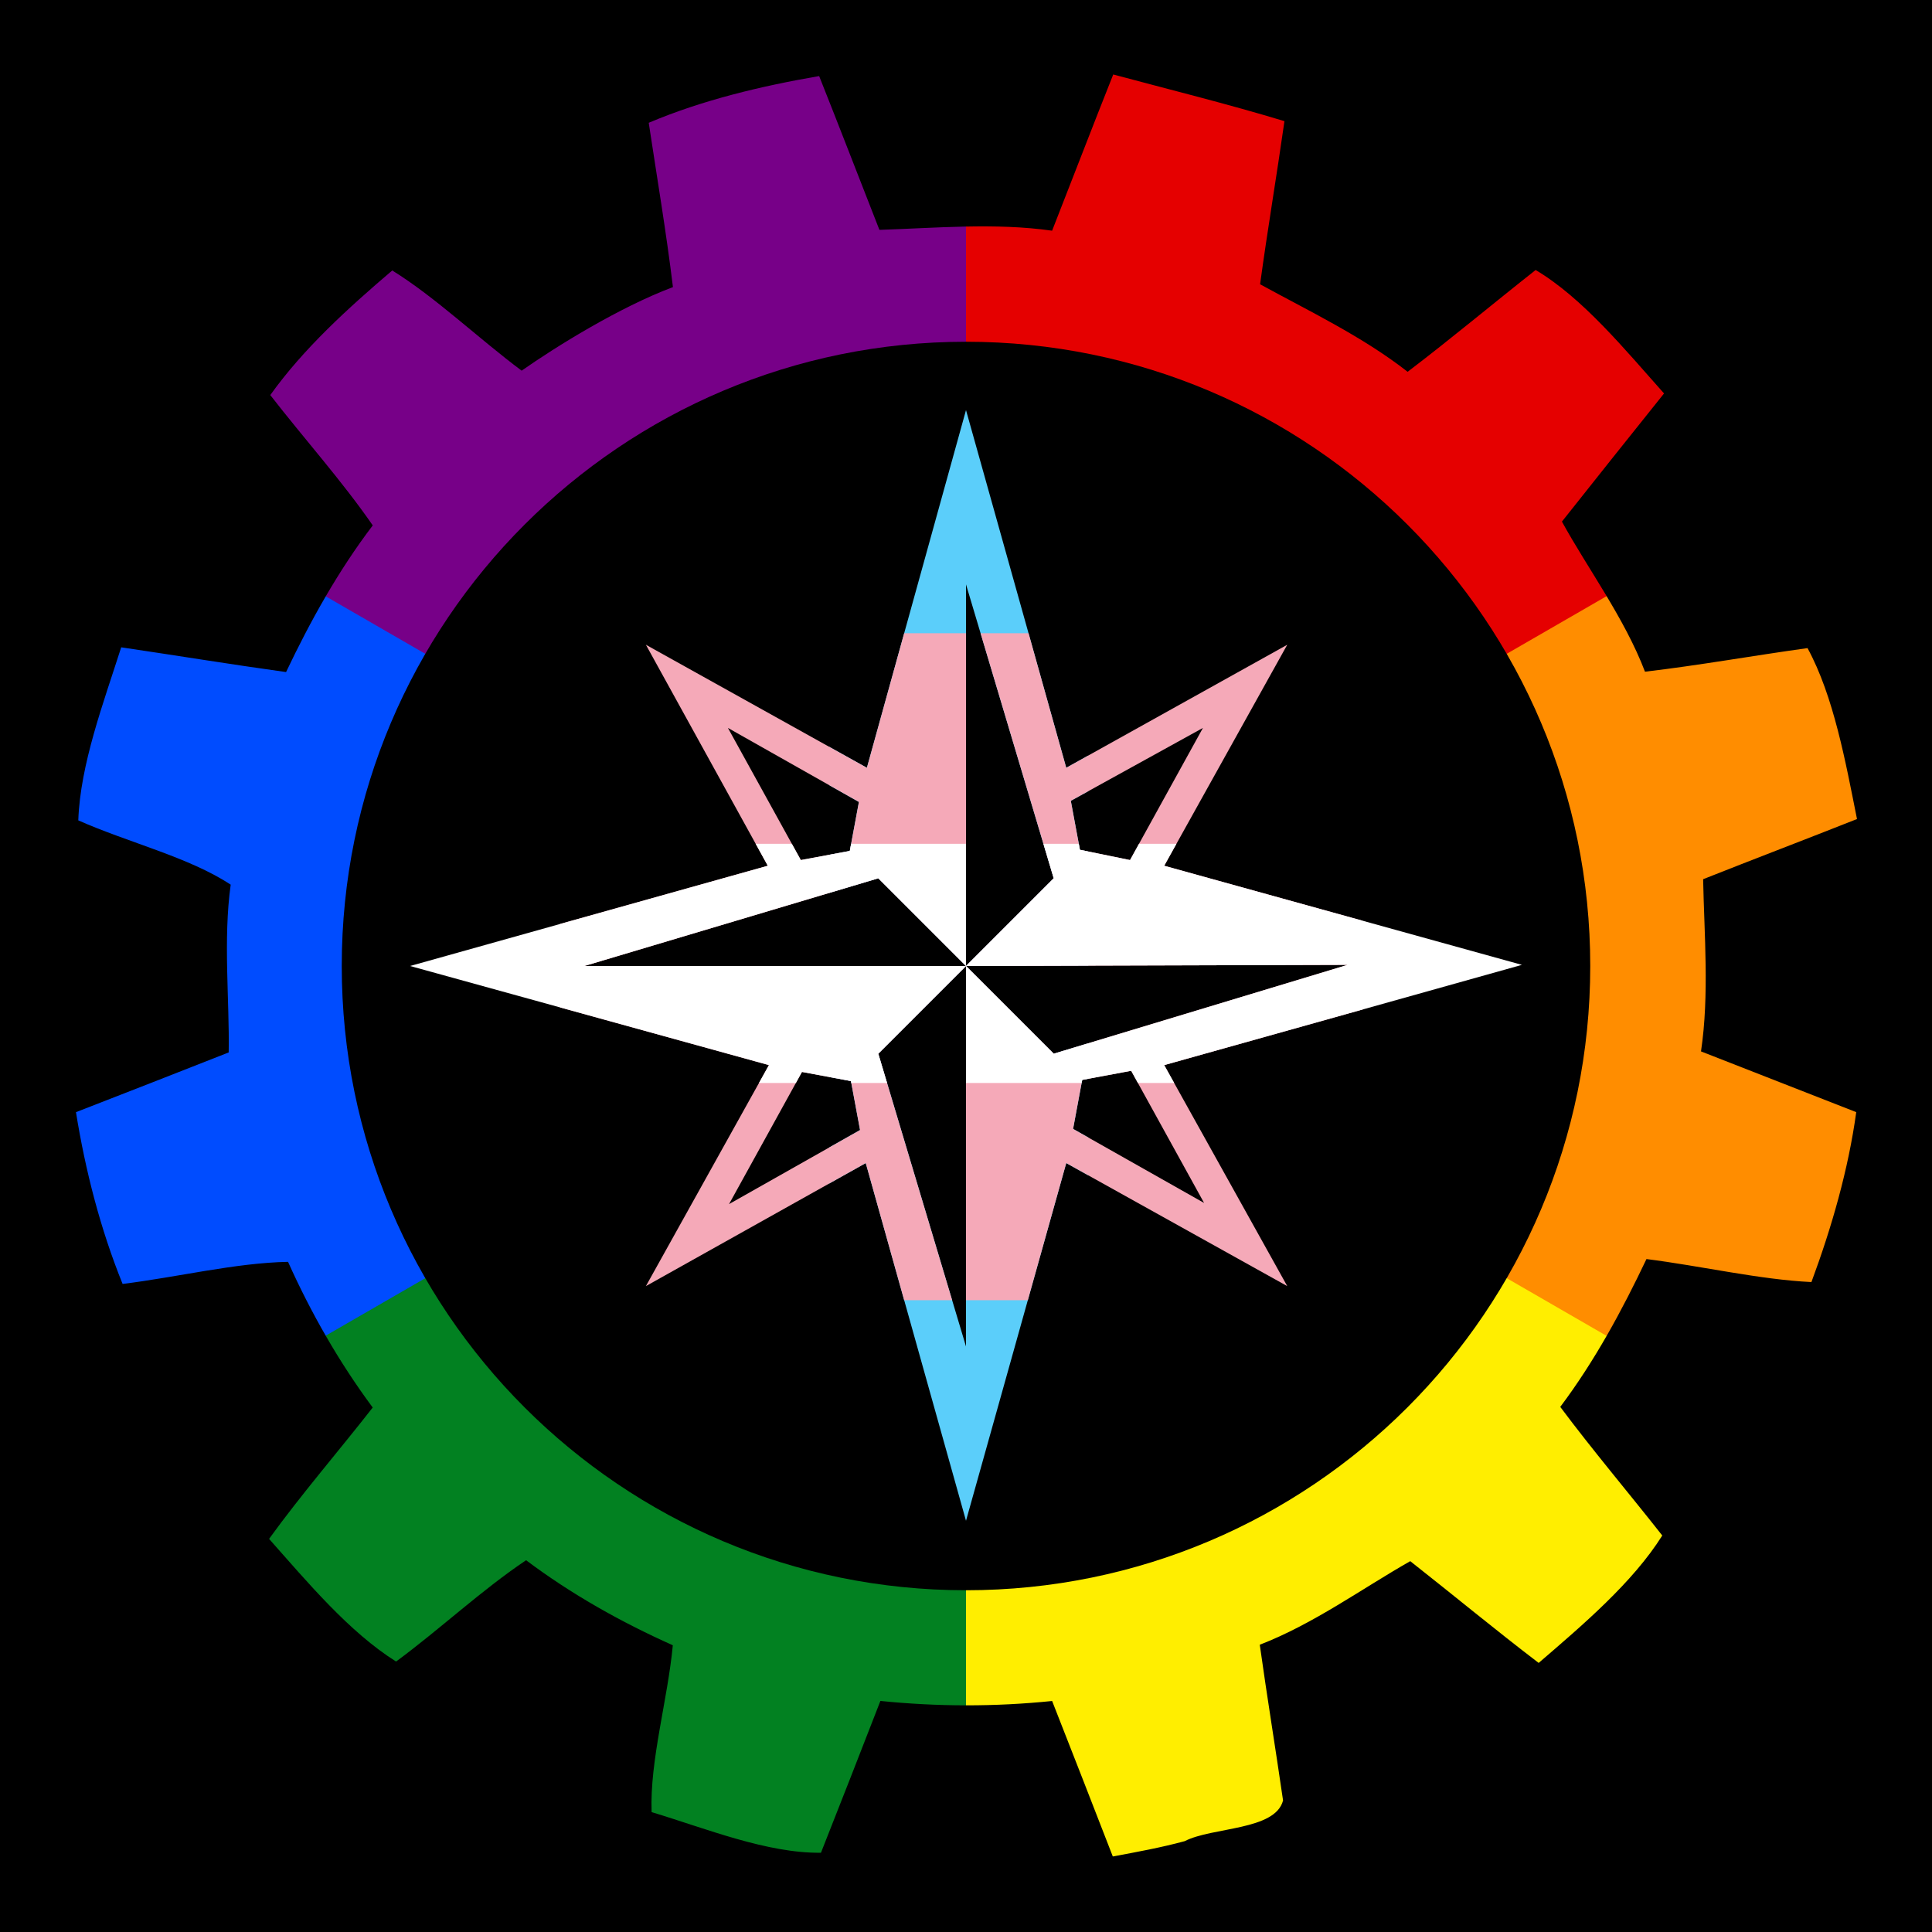
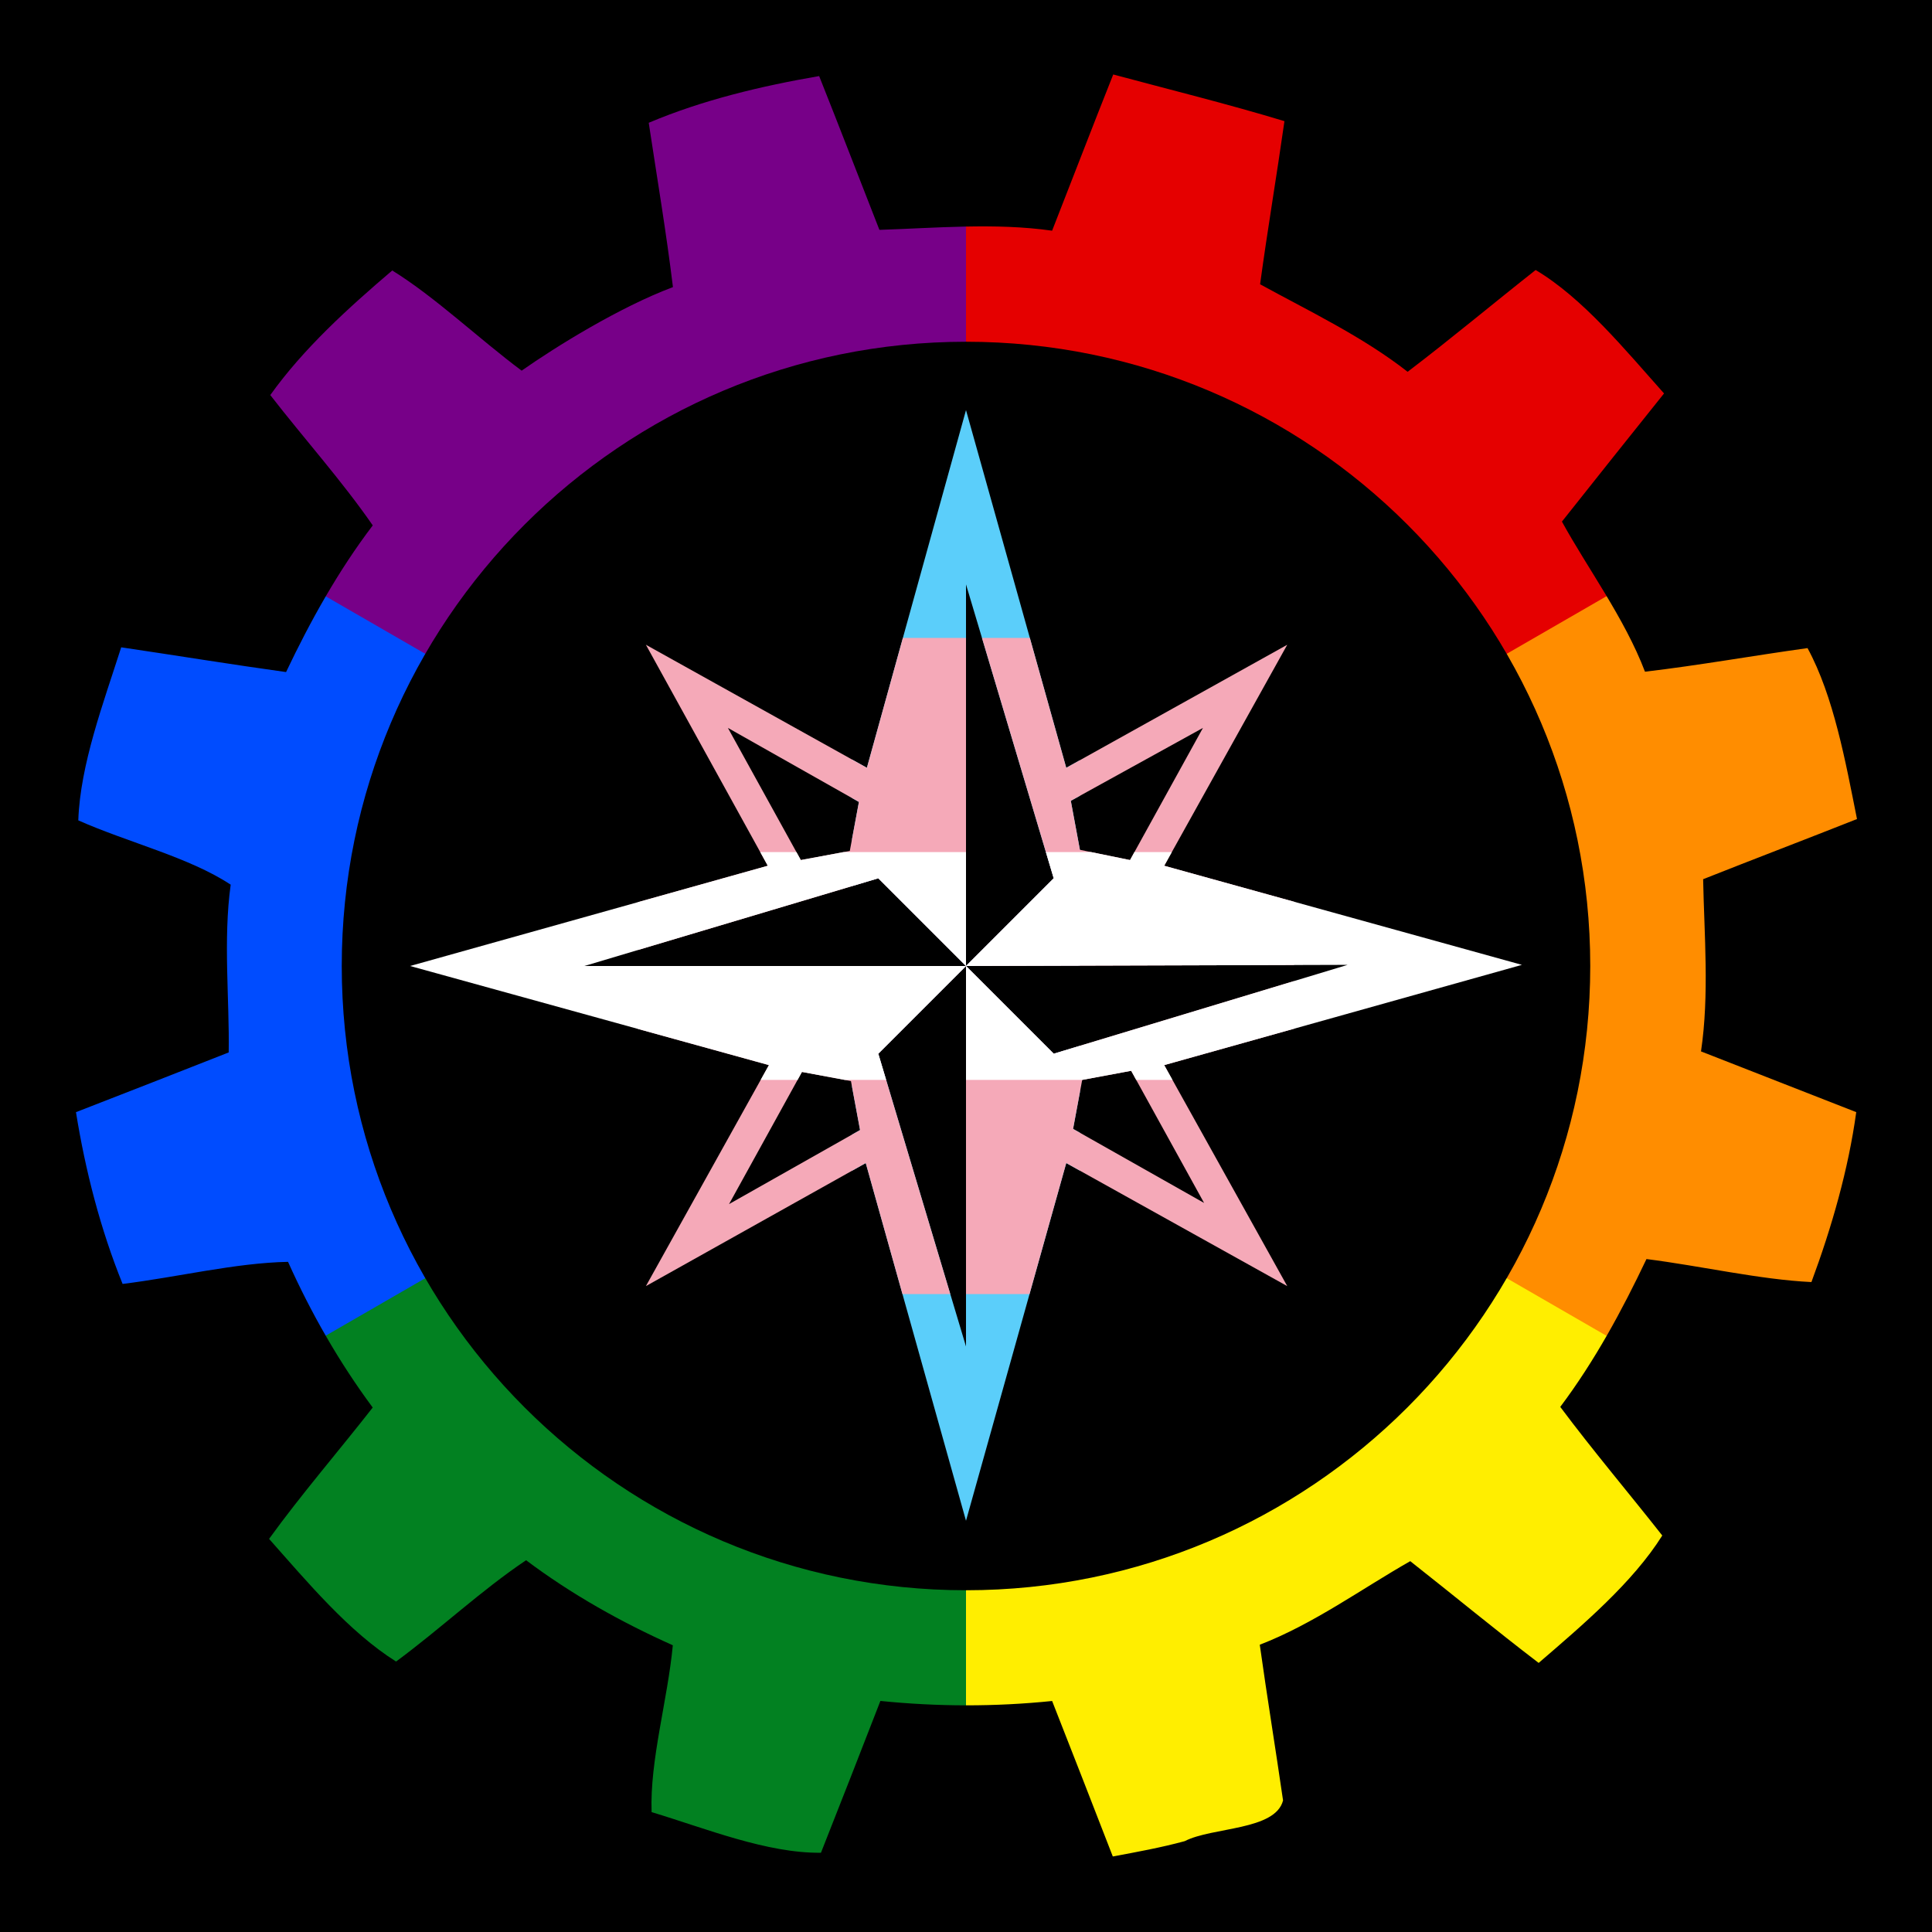
<svg xmlns="http://www.w3.org/2000/svg" width="424" height="424" version="1.1" id="svg1" xml:space="preserve">
  <defs>
    <clipPath id="compass-clip">
      <path id="compass-star" transform="matrix(2.5,0,0,2.5,87,86.75)" d="M29.1,29.2l6.4,11.6l4.3-0.8l0.8-4.3L29.1,29.2z M40.7,64.5l-0.8-4.3l-4.3-0.8L29.2,71L40.7,64.5z M70.9,70.9l-6.4-11.6l-4.3,0.8l-0.8,4.3L70.9,70.9z M64.4,40.8l6.4-11.6l-11.6,6.4l0.8,4.3L64.4,40.8z M67.4,58.8l10.8,19.4L58.8,67.4L50,98.8l-8.8-31.4L21.9,78.2l10.8-19.4L1.2,50.1l31.4-8.8L21.9,21.9l19.4,10.8L50,1.3l8.8,31.4l19.4-10.8L67.4,41.3L98.8,50L67.4,58.8zM57.7,57.8L83.5,50L50,50.1l7.7-7.7L50,16.6v33.5l-7.7-7.7l-25.8,7.7H50l-7.7,7.7L50,83.5V50.1L57.7,57.8z" />
    </clipPath>
    <mask id="gear-mask">
      <path id="gear-outer" d="M260 404.061c6.096-3.133 19.881-2.308 21.581-8.934-1.651-11.399-3.513-22.768-5.11-34.174 11.75-4.516 22.566-12.402 33.024-18.338 9.421 7.406 18.663 15.069 28.183 22.331 9.669-8.324 20.642-17.627 27.126-27.959-7.414-9.425-15.263-18.683-22.386-28.228 7.542-10.038 13.565-21.175 18.918-32.444 11.884 1.493 24.874 4.512 36.204 5.049 4.46-12.023 8.108-24.737 9.834-37.291-11.354-4.458-22.722-8.892-34.07-13.33 1.855-12.462.702-25.659.468-37.792 11.231-4.454 22.552-8.761 33.767-13.203-2.514-12.573-5.107-26.939-10.855-37.514-11.896 1.646-23.761 3.778-35.673 5.179-4.446-11.685-12.604-22.697-18.229-32.941 7.434-9.404 14.928-18.76 22.411-28.124-8.509-9.539-17.842-20.959-28.18-27.092-9.391 7.408-18.58 15.101-28.093 22.338-9.854-7.728-21.94-13.477-32.378-19.21 1.627-11.944 3.649-23.851 5.345-35.793-12.168-3.704-25.959-7.122-37.574-10.246-4.435 11.114-9.037 23.142-13.416 34.283-12.518-1.781-25.646-.571-37.901-.184-4.415-11.241-8.761-22.556-13.223-33.75-12.726 2.193-25.547 5.244-37.402 10.252 1.813 12.012 3.848 24.013 5.315 36.063-11.717 4.397-25.706 13.073-33.205 18.336-9.456-7.053-18.916-16.12-28.397-21.987-9.666 8.238-19.47 17.131-26.768 27.343 7.406 9.553 15.709 18.796 22.49 28.602-7.561 9.955-13.69 20.965-19.024 32.19-12.081-1.677-24.118-3.649-36.184-5.432-3.895 12.219-8.987 25.698-9.416 37.977 10.865 4.836 24.348 8.099 33.447 14.112-1.683 12.088-.242 25.317-.44 36.819-11.162 4.395-22.332 8.769-33.516 13.107 2.063 12.854 5.375 25.702 10.233 37.697 11.976-1.472 24.781-4.625 36.306-4.847 5.062 11.263 11.221 22.052 18.584 31.973-7.514 9.619-15.668 19.041-22.743 28.824 8.459 9.543 17.573 20.449 27.871 26.922 9.659-7.125 18.722-15.651 28.532-22.235 9.944 7.471 20.876 13.599 32.202 18.666-1.143 12.053-5.068 25.255-4.656 36.613 11.965 3.613 25.294 9.055 37.166 8.919 4.388-11.089 8.733-22.203 13.045-33.317 12.523 1.273 25.167 1.296 37.688.012 4.483 11.356 8.887 22.747 13.317 34.122 5.293-.99 10.586-1.947 15.786-3.364z" fill="#fff" />
      <circle id="gear-inner" cx="212" cy="212" r="137" fill="#000" />
    </mask>
  </defs>
  <rect id="bkg" width="424" height="424" />
  <g id="compass-trans" clip-path="url(#compass-clip)">
-     <rect fill="#5BCEFA" id="trans-blue" width="56.862" height="248.326" x="181.978" y="87.215" />
-     <rect fill="#F5A9B8" id="trans-pink" width="176.138" height="146.374" x="122.882" y="138.968" />
-     <rect fill="#FFF" id="trans-white" width="260.098" height="52.489" x="87.754" y="185.186" />
+     <rect fill="#5BCEFA" id="trans-blue" width="50" height="260" x="187" y="82" />
+     <rect fill="#F5A9B8" id="trans-pink" width="144" height="144" x="140" y="140" />
+     <rect fill="#FFF" id="trans-white" width="260" height="50" x="82" y="187" />
  </g>
  <g id="gear" mask="url(#gear-mask)">
    <path id="wedge-2" d="M212,212 433.702,74 433.702,350 Z" fill="#FF8D00" />
    <path id="wedge-4" d="M212,212 222,468 -19.703,340 Z" fill="#028121" />
    <path id="wedge-6" d="M212,212 -19.703,84 222,-44 Z" fill="#770088" />
    <path id="wedge-1" d="M212,212 212,-44 433.702,84 Z" fill="#E50000" />
    <path id="wedge-3" d="M212,212 433.702,340 212,468 Z" fill="#FE0" />
    <path id="wedge-5" d="M212,212 -9.703,340 -9.703,84 Z" fill="#004CFF" />
  </g>
</svg>
